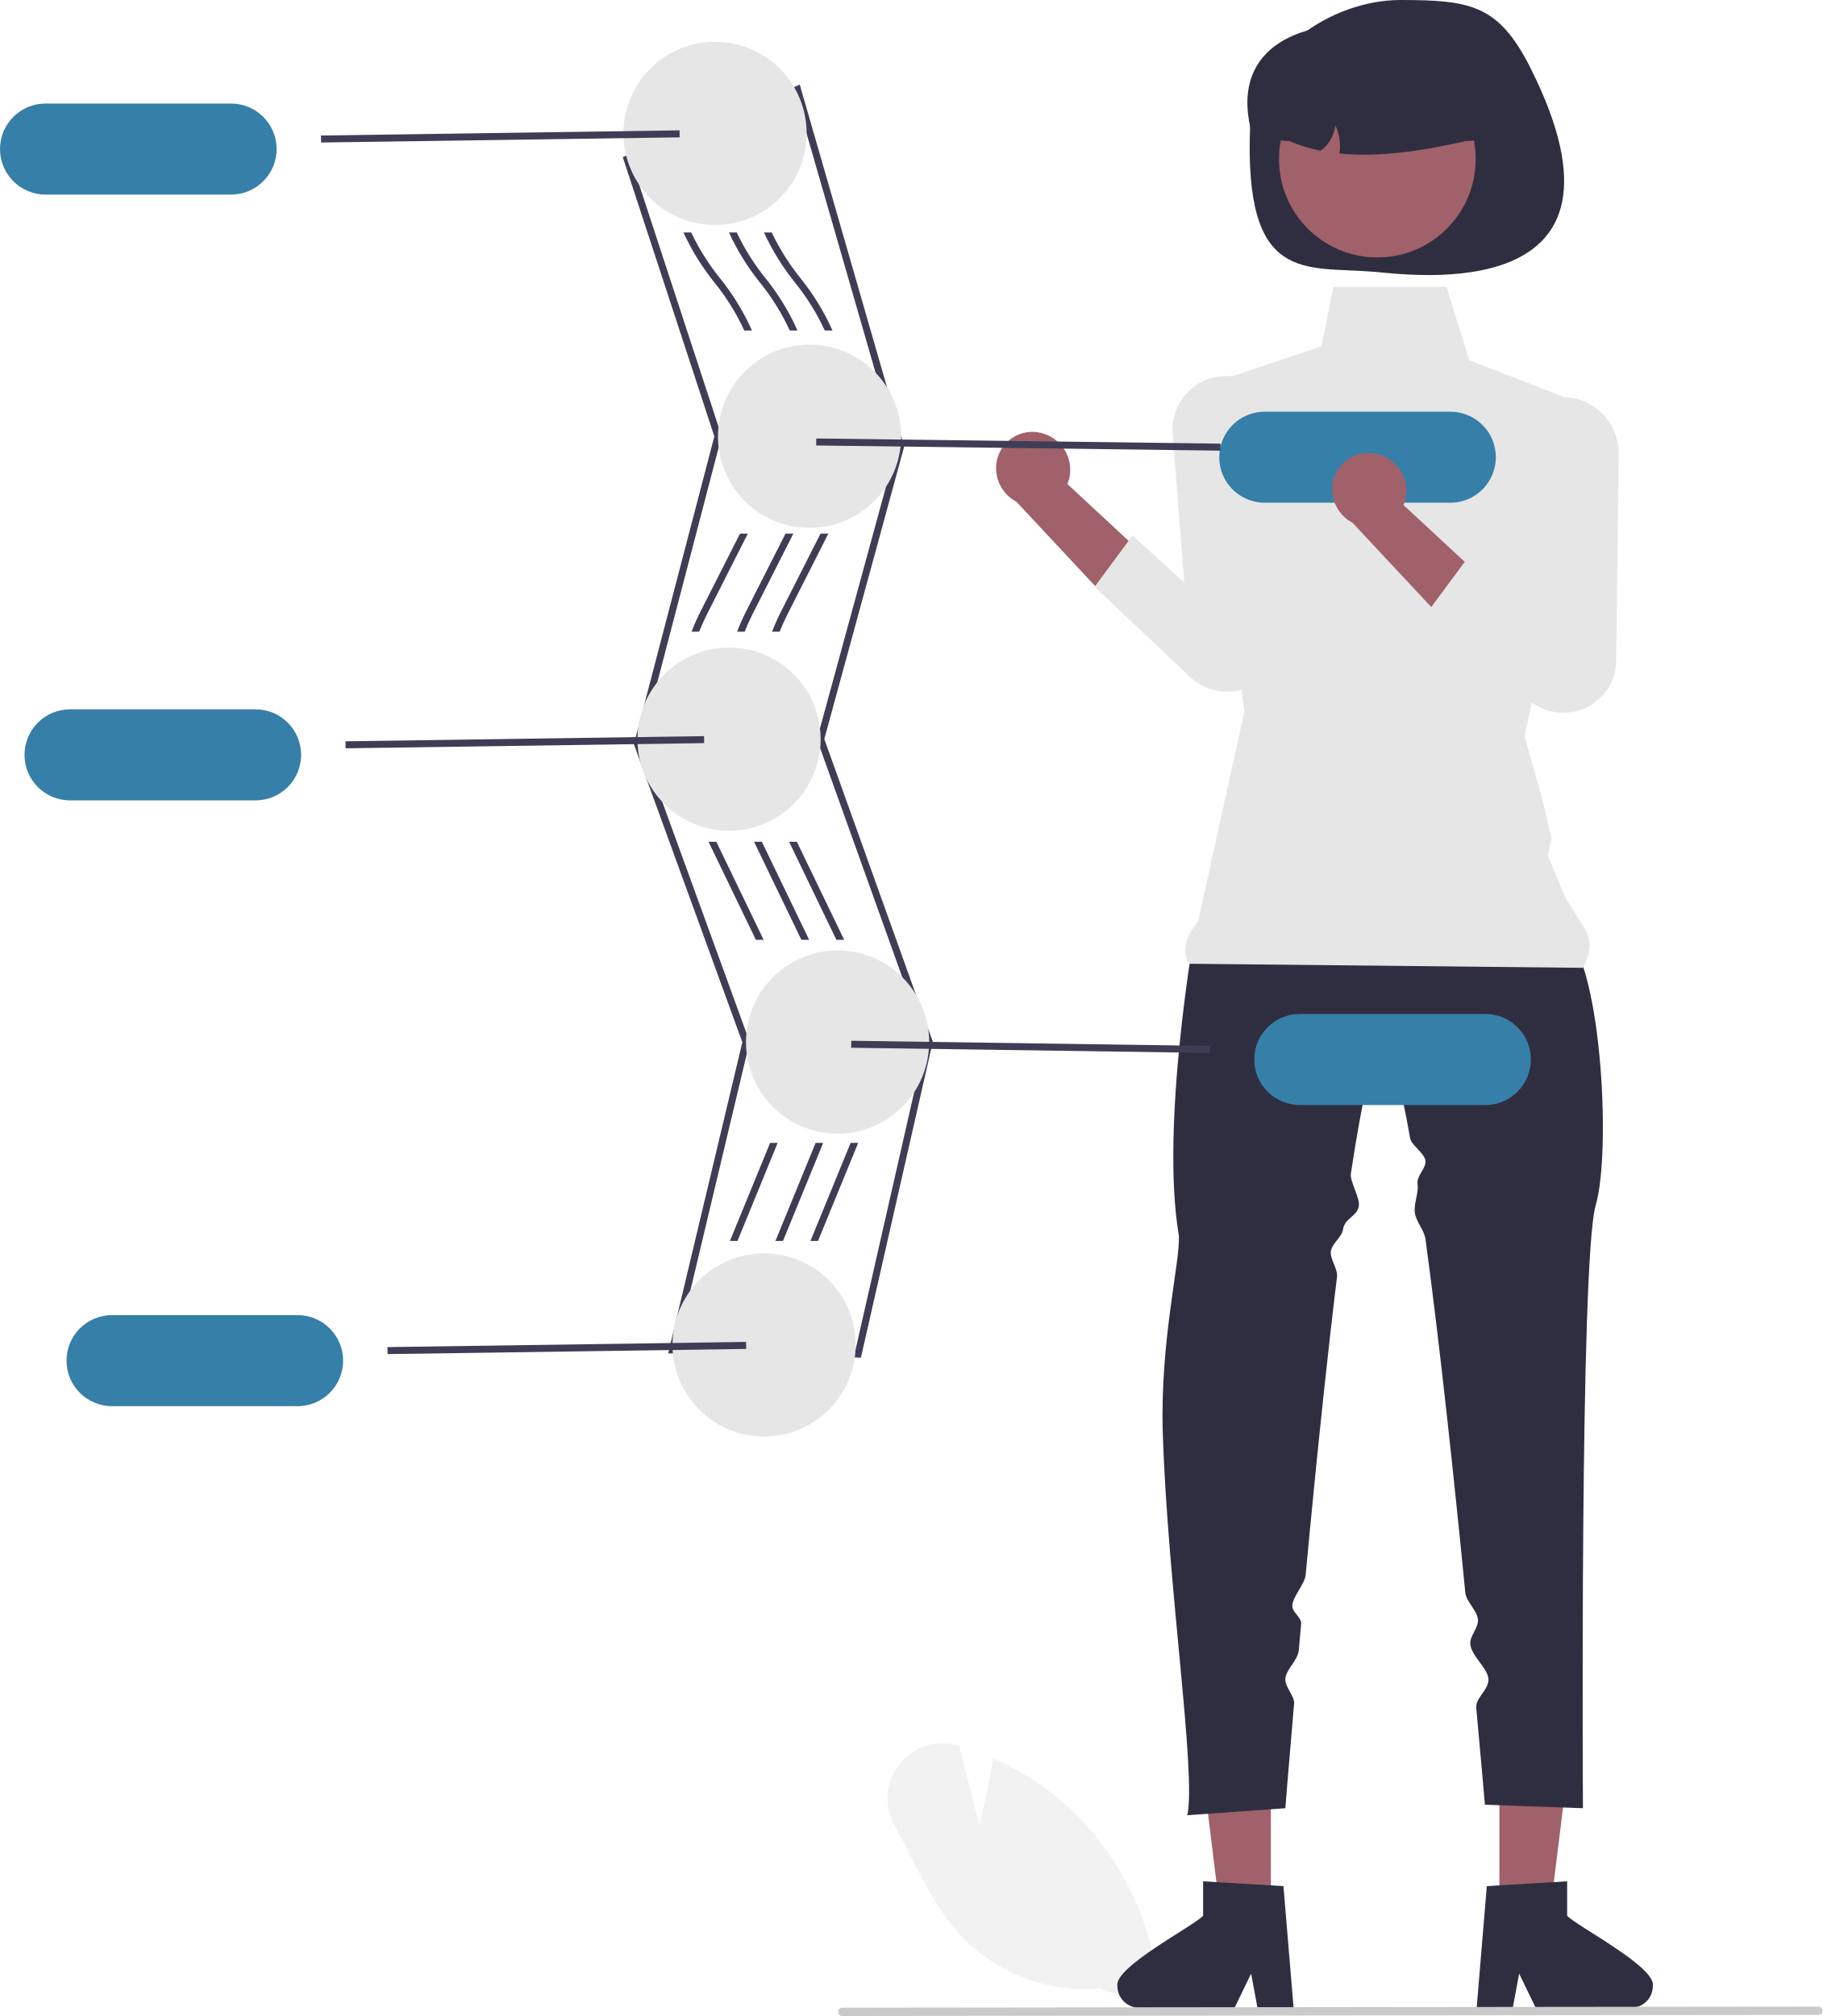
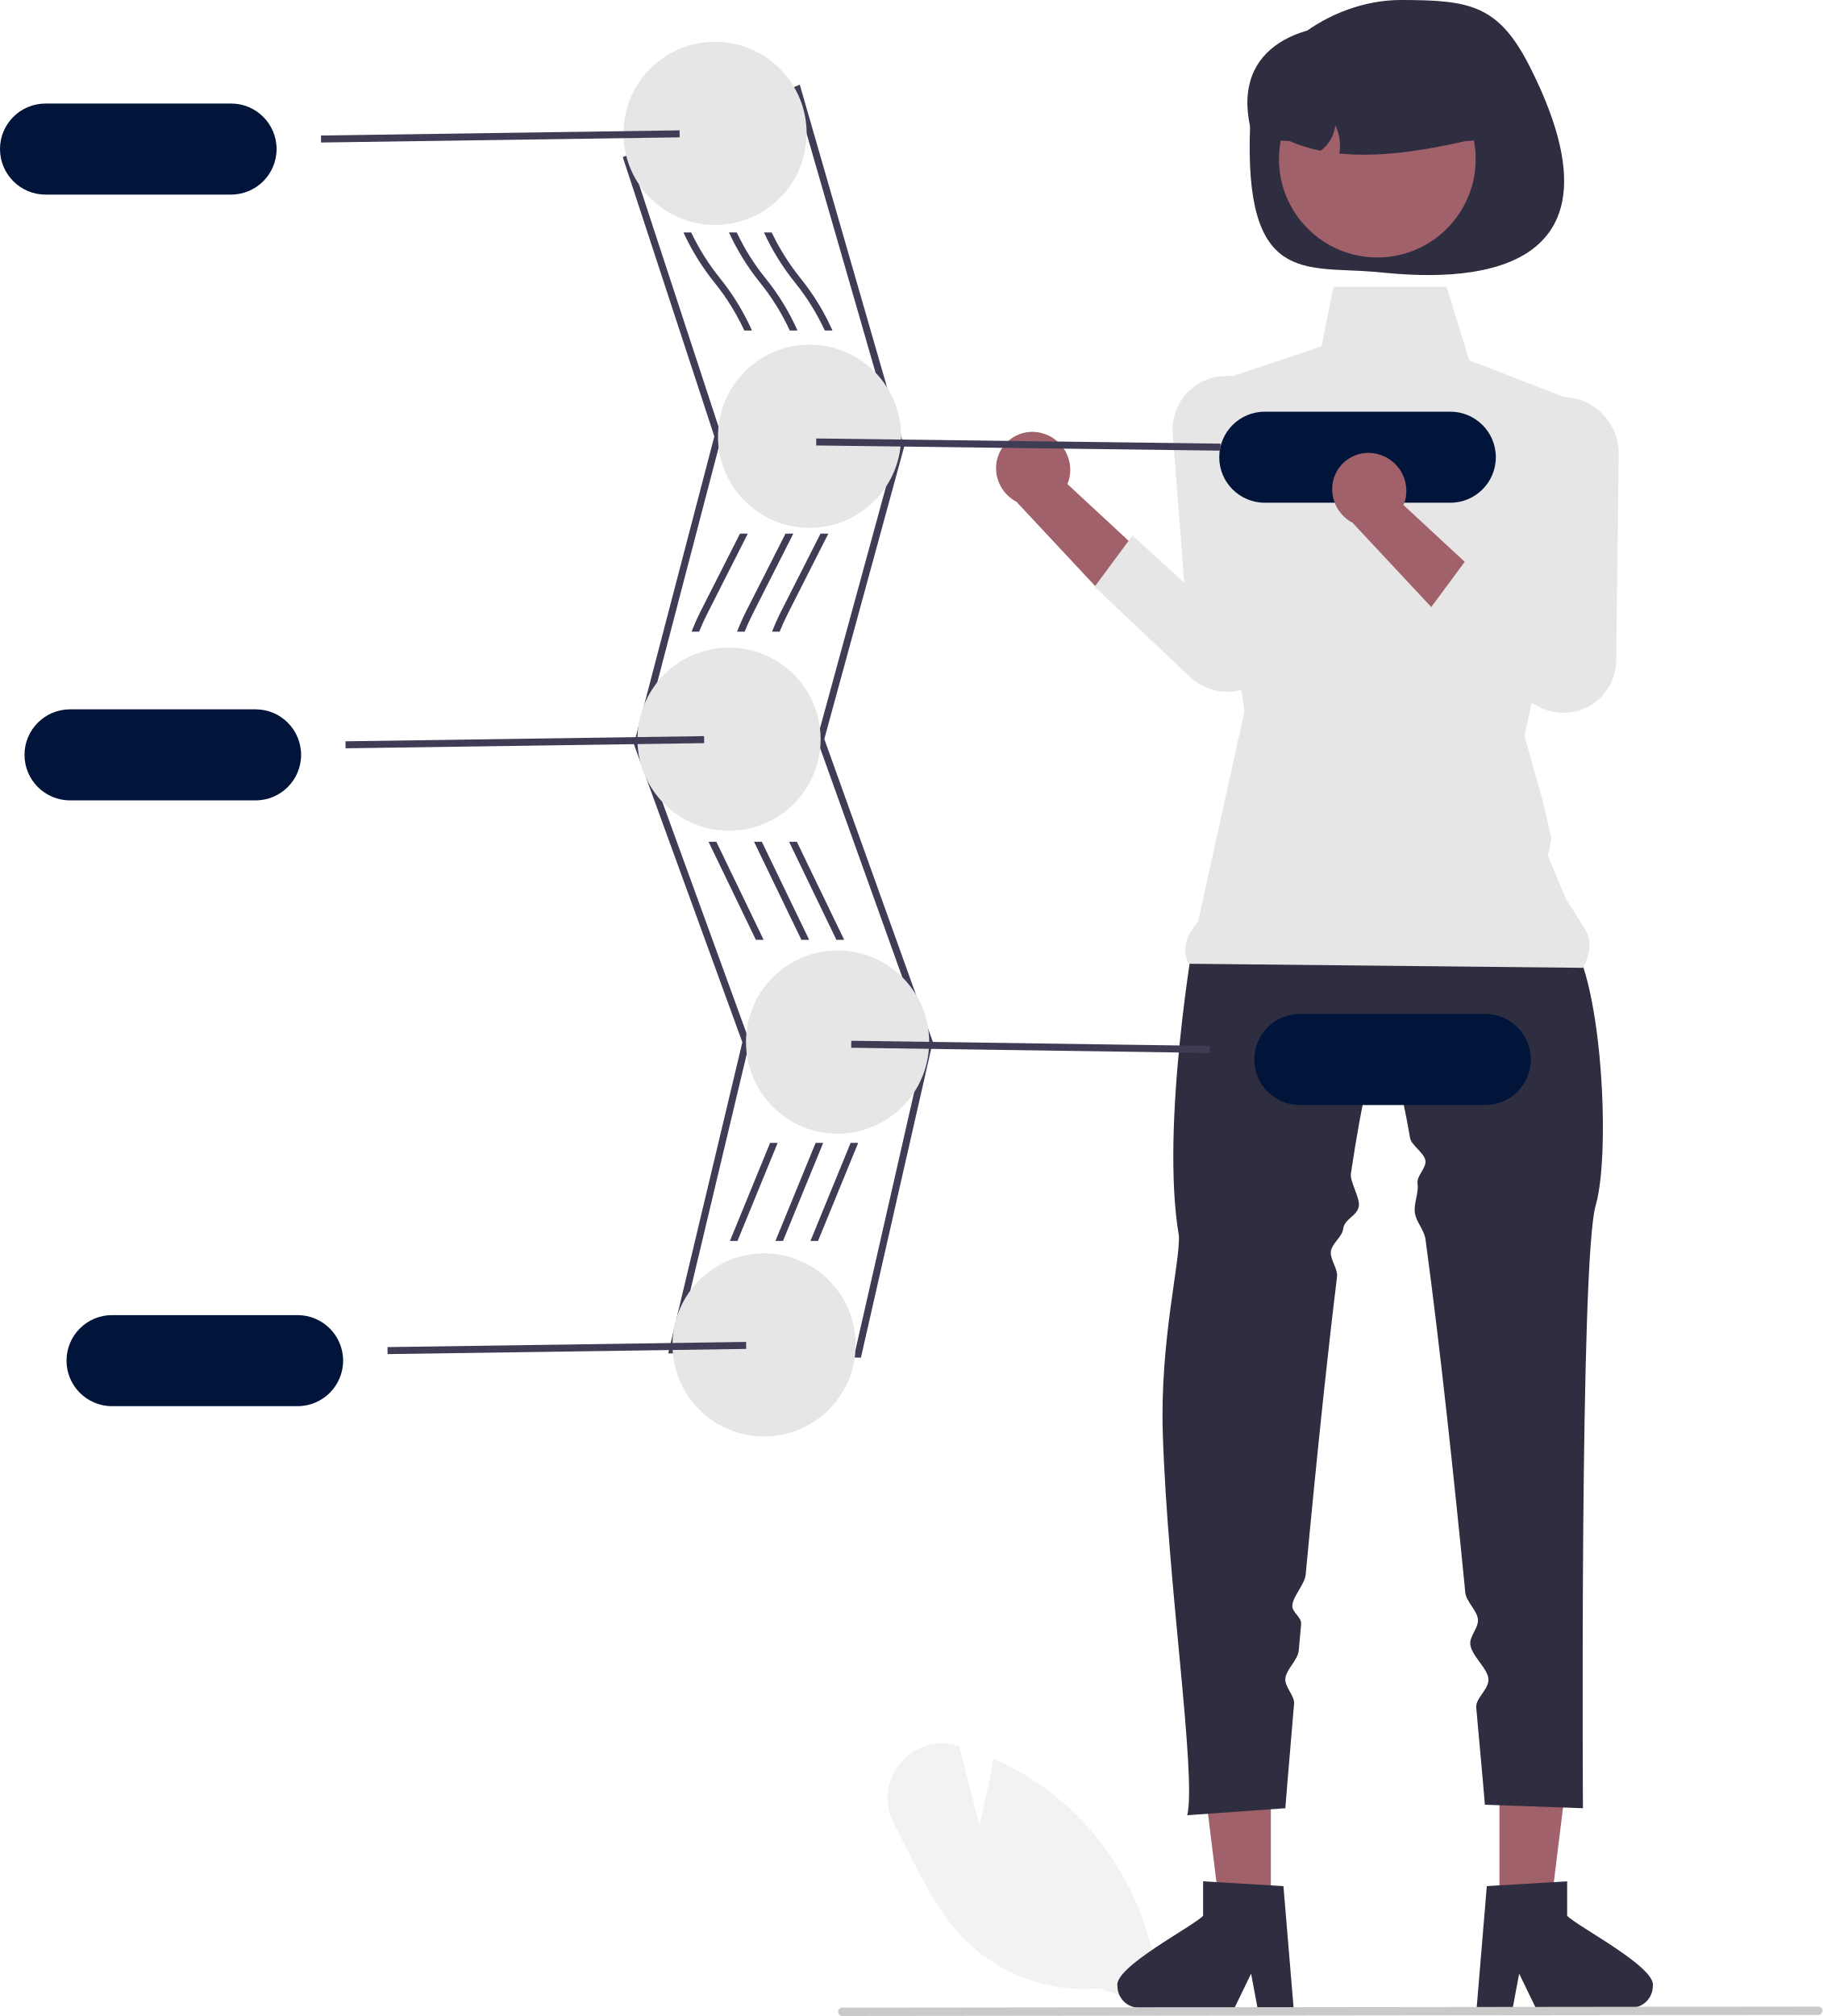
<svg xmlns="http://www.w3.org/2000/svg" data-name="Layer 1" width="520.52" height="575.724" viewBox="0 0 520.52 575.724">
  <path d="M637.266,285.816a10.855,10.855,0,0,1,7.89,12.922,10.413,10.413,0,0,1-.545,1.633l27.767,25.751L653.523,330.554l-23.477-25.133a10.825,10.825,0,0,1-5.535-12.001,10.359,10.359,0,0,1,12.48-7.674Q637.129,285.779,637.266,285.816Z" transform="translate(-339.7398 -162.1381)" fill="#a0616a" />
  <path d="M663.213,315.067l-10.828,14.638,27.132,25.651a15.619,15.619,0,0,0,14.735,3.801h0a14.966,14.966,0,0,0,11.103-14.157l.718-59.045a16.136,16.136,0,0,0-14.947-16.4h0a15.303,15.303,0,0,0-16.43,14.086q-.018.237-.029.475a15.699,15.699,0,0,0,.009,1.691l3.299,42.707Z" transform="translate(-339.7398 -162.1381)" fill="#e6e6e6" />
  <path d="M585.634,549.852l-55.043-1.222,21.177-88.844L520.793,374.676l.079-.302L543.768,286.759l-26.154-79.756,50.559-20.686,29.816,103.383-.074.271L575.178,373.187l30.992,86.428-.065.284Zm-52.524-3.167,50.936,1.132,20.044-88.077-31.008-86.472,22.83-83.553L566.868,189.011l-46.773,19.137,25.758,78.547-.075.285-22.891,87.599,30.966,85.089-.07.291Z" transform="translate(-339.7398 -162.1381)" fill="#3f3d56" />
  <path d="M653.822,729.964a48.675,48.675,0,0,1-39.259-14.645c-6.591-6.949-11.113-15.892-15.487-24.542-1.273-2.517-2.589-5.12-3.928-7.614a15.534,15.534,0,0,1,1.612-17.332,15.272,15.272,0,0,1,16.303-5.209l.638.184,5.744,22.414c.857-3.343,2.696-10.876,3.858-18.256l.098-.618.572.255a78.133,78.133,0,0,1,16.786,10.115,80.529,80.529,0,0,1,30.112,60.643l.015.697Z" transform="translate(-339.7398 -162.1381)" fill="#f2f2f2" />
  <path d="M570.13,200.227a26.132,26.132,0,0,1-12.48,22.28,19.169,19.169,0,0,1-1.77,1,25.78,25.78,0,0,1-6.9,2.4q-1.005.195-2.04.3a24.174,24.174,0,0,1-2.97.18,25.935,25.935,0,0,1-8.36-1.37v-.01a21.238,21.238,0,0,1-2.54-1,26.13,26.13,0,0,1-15.23-22.42c-.02-.45-.03-.91-.03-1.36,0-.21,0-.43.01-.64a26.159,26.159,0,0,1,52.31.64Z" transform="translate(-339.7398 -162.1381)" fill="#e6e6e6" />
  <path d="M597.13,286.727c0,.33-.01.65-.03.98a19.033,19.033,0,0,1-.15,2,26.194,26.194,0,0,1-19.47,22.36c-.8.2-1.6.37-2.42.5a26.247,26.247,0,0,1-4.09.32,25.627,25.627,0,0,1-3.74-.27c-.68-.09-1.36-.22-2.02-.37a25.762,25.762,0,0,1-9.14-4.02c-.57-.39-1.13-.81-1.66-1.25a26.148,26.148,0,0,1,1.29-41.48v-.01a20.118,20.118,0,0,1,1.74-1.15,25.779,25.779,0,0,1,9.69-3.49c.68-.1,1.37-.17,2.06-.21.59-.05,1.18-.07,1.78-.07a26.048,26.048,0,0,1,6.35.78,23.391,23.391,0,0,1,2.38.72A26.137,26.137,0,0,1,597.13,286.727Z" transform="translate(-339.7398 -162.1381)" fill="#e6e6e6" />
  <path d="M574.13,373.227a26.13,26.13,0,0,1-10.72,21.1,18.974,18.974,0,0,1-1.68,1.13,25.25,25.25,0,0,1-6.42,2.87q-.975.3-1.98.51a26.451,26.451,0,0,1-10.78-.01,23.876,23.876,0,0,1-2.55-.68,26.181,26.181,0,0,1-18.16-23.52c-.02-.47-.03-.93-.03-1.4,0-.2,0-.4.01-.6a26.122,26.122,0,0,1,12.86-21.93,22.079,22.079,0,0,1,2.41-1.26,26.023,26.023,0,0,1,10.88-2.37c.24,0,.48,0,.72.02a20.157,20.157,0,0,1,2.06.13,25.488,25.488,0,0,1,7.35,1.89c.63.26,1.24.54,1.84.86A26.131,26.131,0,0,1,574.13,373.227Z" transform="translate(-339.7398 -162.1381)" fill="#e6e6e6" />
  <path d="M605.13,459.677v.05q0,.99-.09,1.95a26.132,26.132,0,0,1-18.91,23.2v.01a22.206,22.206,0,0,1-2.28.54,26.127,26.127,0,0,1-4.88.46,24.617,24.617,0,0,1-3.11-.19c-.67-.07-1.34-.18-2-.31a25.91,25.91,0,0,1-9.68-4.08,21.401,21.401,0,0,1-1.72-1.29,26.151,26.151,0,0,1-2.02-38.75v-.01c.51-.51,1.04-1,1.59-1.46a25.815,25.815,0,0,1,8.71-4.9c.64-.22,1.28-.41,1.94-.57a26.045,26.045,0,0,1,6.29-.76q.57,0,1.14.03c.78.03,1.56.1,2.32.2v.01h.01A26.13,26.13,0,0,1,605.13,459.677Z" transform="translate(-339.7398 -162.1381)" fill="#e6e6e6" />
  <path d="M584.13,546.227a26.16,26.16,0,0,1-52.28,1.43c-.03-.48-.04-.95-.04-1.43,0-.19,0-.38.01-.57a26.124,26.124,0,0,1,13.64-22.41,23.41,23.41,0,0,1,2.68-1.26,25.896,25.896,0,0,1,9.83-1.92q.885,0,1.77.06c.7.05,1.39.12,2.07.22a25.44,25.44,0,0,1,6.99,2.07q.915.405,1.8.9A26.13,26.13,0,0,1,584.13,546.227Z" transform="translate(-339.7398 -162.1381)" fill="#e6e6e6" />
  <path d="M776.86,181.527c34.543,68.685-34.176,59.099-44.579,58.232-20.039-1.67-37.344,3.734-35.477-42.012.82-20.092,22.837-35.609,42.946-35.609S767.825,163.562,776.86,181.527Z" transform="translate(-339.7398 -162.1381)" fill="#2f2e41" />
  <polygon points="428.263 545.794 442.779 545.793 449.685 489.801 428.26 489.802 428.263 545.794" fill="#a0616a" />
  <path d="M787.349,709.239v-9.841l-3.816.233-15.535.92-3.595.221-2.749,32.96-.147,1.767h10.307l.331-1.755,1.497-7.976,3.865,7.976.847,1.755H805.682a6.175,6.175,0,0,0,6.135-6.148C812.971,723.964,790.245,712.319,787.349,709.239Z" transform="translate(-339.7398 -162.1381)" fill="#2f2e41" />
  <polygon points="362.977 545.794 348.461 545.793 341.555 489.801 362.98 489.802 362.977 545.794" fill="#a0616a" />
  <path d="M683.37,709.239v-9.841l3.816.233,15.535.92,3.595.221,2.749,32.96.147,1.767H698.905l-.331-1.755-1.497-7.976-3.865,7.976-.847,1.755H665.038a6.175,6.175,0,0,1-6.135-6.148C657.749,723.964,680.474,712.319,683.37,709.239Z" transform="translate(-339.7398 -162.1381)" fill="#2f2e41" />
  <path d="M681.058,427.625s-9.985,55.897-4.609,87.388c.41,7.514-5.436,30.09-4.59,56.514,1.391,43.434,9.599,96.937,7,109l28-2s.932-11.796,2.498-29.888c.187-2.164-2.703-4.777-2.498-7.112.239-2.724,3.576-5.198,3.838-8.127q.325-3.638.672-7.463c.184-2.027-2.702-3.315-2.509-5.41.238-2.595,3.557-6.013,3.808-8.696,1.525-16.315,3.271-34.119,5.139-51.584,1.227-11.474,2.507-22.802,3.811-33.464.283-2.313-2.043-5.011-1.758-7.256.291-2.295,3.194-4.133,3.486-6.346.412-3.11,4.101-3.733,4.514-6.654.331-2.343-2.614-7.02-2.282-9.223,3.242-21.558,6.461-36.03,9.247-35.826,2.299.168,4.941,10.136,7.676,25.707.345,1.964,4.012,4.208,4.359,6.342.361,2.215-2.598,4.327-2.236,6.707.385,2.531-1.149,5.598-.764,8.293.372,2.604,2.665,4.832,3.036,7.568,4.175,30.75,8.254,69.215,11.365,100.884.243,2.477,3.367,5.16,3.598,7.548.245,2.527-2.404,4.753-2.174,7.163.314,3.29,4.89,6.801,5.174,9.837.281,3.005-3.728,5.537-3.478,8.252,1.554,16.872,2.478,27.748,2.478,27.748l28,1s-.964-156.429,3.645-172.174,1.536-72.43-9.985-78.728S681.058,427.625,681.058,427.625Z" transform="translate(-339.7398 -162.1381)" fill="#2f2e41" />
  <path d="M720.594,244.041l-3.402,17.008L682.86,272.527l12.301,92.837-13.243,60.024c-3.416,3.957-4.721,7.943-2.642,11.976l112.584,1.163c2.12-4.05,2.846-8.039,0-12l-5-8-5-12,1-5-2.529-10.872-1.923-6.805-3.246-11.487,20.193-93.403-35.984-13.943-6.461-20.976Z" transform="translate(-339.7398 -162.1381)" fill="#e6e6e6" />
  <circle cx="393.394" cy="45.437" r="28.089" fill="#a0616a" />
  <path d="M769.625,196.813c-3.37,3.333-6.087,5.602-11.203,5.602-12.94,2.959-25.254,4.668-36.13,3.566a13.458,13.458,0,0,0-1.167-8.076,10.219,10.219,0,0,1-4.201,7.273,43.415,43.415,0,0,1-8.916-2.763,18.597,18.597,0,0,1-11.101-3.66c-5.48-23.639,15.255-31.733,36.775-29.016a40.981,40.981,0,0,1,7.628-.728C757.348,169.011,767.72,179.038,769.625,196.813Z" transform="translate(-339.7398 -162.1381)" fill="#2f2e41" />
  <path d="M566.33,314.527c-.07.16-.15.31-.23.46l-11.37,22.45c-.84,1.67-1.61,3.36-2.31,5.09h-2.15a62.694,62.694,0,0,1,2.67-6l11.16-22Z" transform="translate(-339.7398 -162.1381)" fill="#3f3d56" />
  <path d="M567.52,256.527h-2.2a65.629,65.629,0,0,0-8.49-13.67,67.945,67.945,0,0,1-8.88-14.33h2.22a65.384,65.384,0,0,0,8.22,13.08A67.31,67.31,0,0,1,567.52,256.527Z" transform="translate(-339.7398 -162.1381)" fill="#3f3d56" />
  <polygon points="231.11 268.389 228.89 268.389 215.37 240.389 217.6 240.389 231.11 268.389" fill="#3f3d56" />
  <path d="M572.69,488.527h2.15c-.15.39-.3.77-.46,1.16l-11,26.84h-2.16l11.31-27.6C572.58,488.797,572.64,488.657,572.69,488.527Z" transform="translate(-339.7398 -162.1381)" fill="#3f3d56" />
  <path d="M582.69,488.527h2.15c-.15.39-.3.77-.46,1.16l-11,26.84h-2.16l11.31-27.6C582.58,488.797,582.64,488.657,582.69,488.527Z" transform="translate(-339.7398 -162.1381)" fill="#3f3d56" />
  <path d="M576.33,314.527c-.08.15-.15.31-.23.46l-11.37,22.45q-1.275,2.505-2.31,5.09h-2.16a65.366,65.366,0,0,1,2.68-6l11.16-22Z" transform="translate(-339.7398 -162.1381)" fill="#3f3d56" />
  <path d="M577.51,256.527h-2.19a65.89,65.89,0,0,0-8.49-13.67,67.945,67.945,0,0,1-8.88-14.33h2.21a66.347,66.347,0,0,0,8.23,13.08A67.269,67.269,0,0,1,577.51,256.527Z" transform="translate(-339.7398 -162.1381)" fill="#3f3d56" />
  <polygon points="241.11 268.389 238.89 268.389 225.38 240.389 227.6 240.389 241.11 268.389" fill="#3f3d56" />
  <path d="M559.69,488.527h2.15c-.15.39-.3.77-.46,1.16l-11,26.84h-2.16l11.31-27.6C559.58,488.797,559.64,488.657,559.69,488.527Z" transform="translate(-339.7398 -162.1381)" fill="#3f3d56" />
  <path d="M553.33,314.527c-.08.16-.15.31-.23.46l-11.37,22.45q-1.275,2.505-2.3,5.09h-2.16a65.293,65.293,0,0,1,2.67-6l11.16-22Z" transform="translate(-339.7398 -162.1381)" fill="#3f3d56" />
  <path d="M554.52,256.527h-2.19a65.673,65.673,0,0,0-8.5-13.67,68.198,68.198,0,0,1-8.88-14.33h2.21a66.175,66.175,0,0,0,8.23,13.08A67.769,67.769,0,0,1,554.52,256.527Z" transform="translate(-339.7398 -162.1381)" fill="#3f3d56" />
  <polygon points="204.6 240.389 218.11 268.389 215.89 268.389 202.37 240.389 204.6 240.389" fill="#3f3d56" />
-   <path d="M405.74,191.707h-53a13,13,0,1,0,0,26h53a13,13,0,0,0,0-26Z" transform="translate(-339.7398 -162.1381)" fill="#367fa9" />
+   <path d="M405.74,191.707h-53a13,13,0,1,0,0,26h53a13,13,0,0,0,0-26Z" transform="translate(-339.7398 -162.1381)" fill="rgb(1,21,59)" />
  <rect x="431.424" y="200.095" width="102.43" height="2" transform="matrix(0.9999, -0.01444, 0.01444, 0.9999, -342.5941, -155.1459)" fill="#3f3d56" />
-   <path d="M424.74,537.707h-53a13,13,0,1,0,0,26h53a13,13,0,0,0,0-26Z" transform="translate(-339.7398 -162.1381)" fill="#367fa9" />
+   <path d="M424.74,537.707h-53a13,13,0,1,0,0,26h53a13,13,0,0,0,0-26Z" transform="translate(-339.7398 -162.1381)" fill="rgb(1,21,59)" />
  <rect x="450.424" y="546.095" width="102.43" height="2" transform="matrix(0.9999, -0.01444, 0.01444, 0.9999, -347.5897, -154.8354)" fill="#3f3d56" />
-   <path d="M412.74,364.707h-53a13,13,0,1,0,0,26h53a13,13,0,0,0,0-26Z" transform="translate(-339.7398 -162.1381)" fill="#367fa9" />
+   <path d="M412.74,364.707h-53a13,13,0,1,0,0,26h53a13,13,0,0,0,0-26Z" transform="translate(-339.7398 -162.1381)" fill="rgb(1,21,59)" />
  <rect x="438.424" y="373.095" width="102.43" height="2" transform="matrix(0.9999, -0.01444, 0.01444, 0.9999, -345.0922, -155.0268)" fill="#3f3d56" />
-   <path d="M753.98,279.707h-53a13,13,0,0,0,0,26h53a13,13,0,0,0,0-26Z" transform="translate(-339.7398 -162.1381)" fill="#367fa9" />
+   <path d="M753.98,279.707h-53a13,13,0,0,0,0,26h53a13,13,0,0,0,0-26Z" transform="translate(-339.7398 -162.1381)" fill="rgb(1,21,59)" />
  <polygon points="348.585 128.696 233.117 127.217 233.146 125.217 348.614 126.696 348.585 128.696" fill="#3f3d56" />
-   <path d="M763.98,451.707h-53a13,13,0,0,0,0,26h53a13,13,0,0,0,0-26Z" transform="translate(-339.7398 -162.1381)" fill="#367fa9" />
+   <path d="M763.98,451.707h-53a13,13,0,0,0,0,26h53a13,13,0,0,0,0-26Z" transform="translate(-339.7398 -162.1381)" fill="rgb(1,21,59)" />
  <rect x="633.081" y="409.88" width="2" height="102.43" transform="translate(-175.8645 926.3111) rotate(-89.17239)" fill="#3f3d56" />
  <path d="M859.069,737.555l-278.75.307a1.191,1.191,0,1,1,0-2.381l278.75-.307a1.191,1.191,0,1,1,0,2.381Z" transform="translate(-339.7398 -162.1381)" fill="#cacaca" />
  <path d="M733.266,291.816a10.855,10.855,0,0,1,7.89,12.922,10.413,10.413,0,0,1-.545,1.633l27.767,25.751L749.523,336.554l-23.477-25.133a10.825,10.825,0,0,1-5.535-12.001,10.359,10.359,0,0,1,12.48-7.674Q733.129,291.779,733.266,291.816Z" transform="translate(-339.7398 -162.1381)" fill="#a0616a" />
  <path d="M759.213,321.067l-10.828,14.638,27.132,25.651a15.619,15.619,0,0,0,14.735,3.801h0a14.966,14.966,0,0,0,11.103-14.157l.718-59.045a16.136,16.136,0,0,0-14.947-16.4h0a15.303,15.303,0,0,0-16.43,14.086q-.018.237-.029.475a15.699,15.699,0,0,0,.009,1.691l3.299,42.707Z" transform="translate(-339.7398 -162.1381)" fill="#e6e6e6" />
</svg>
